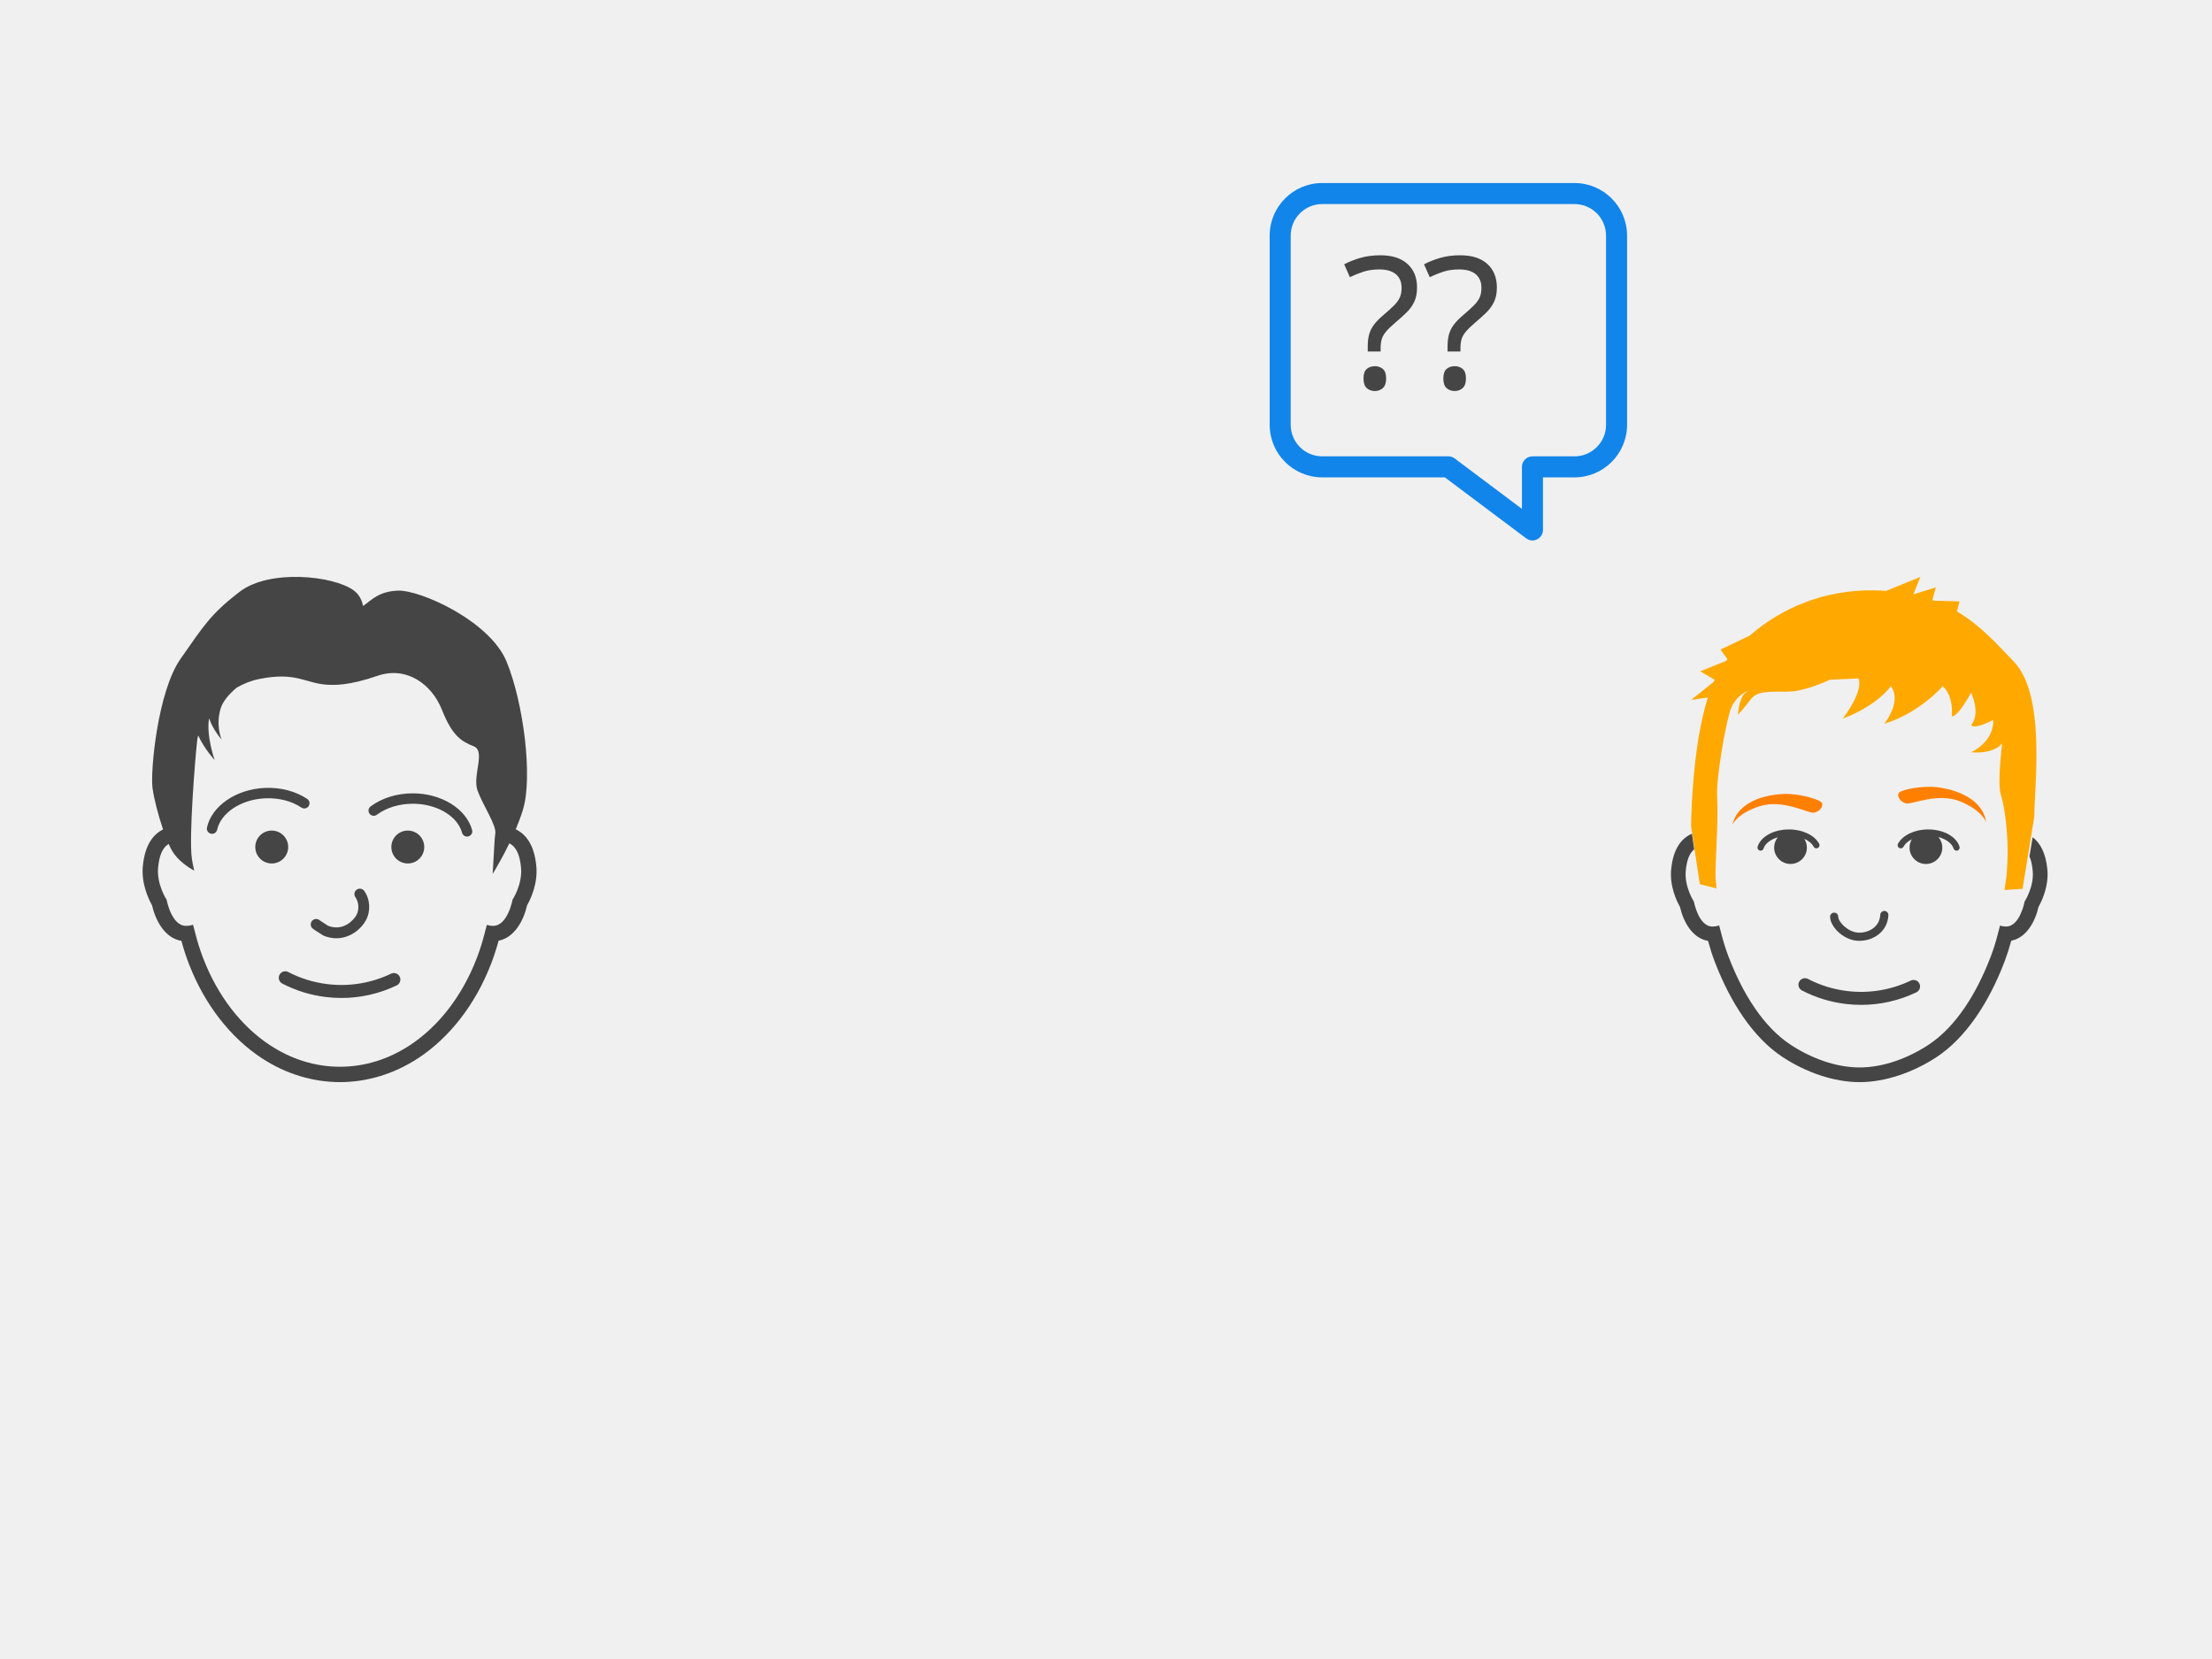
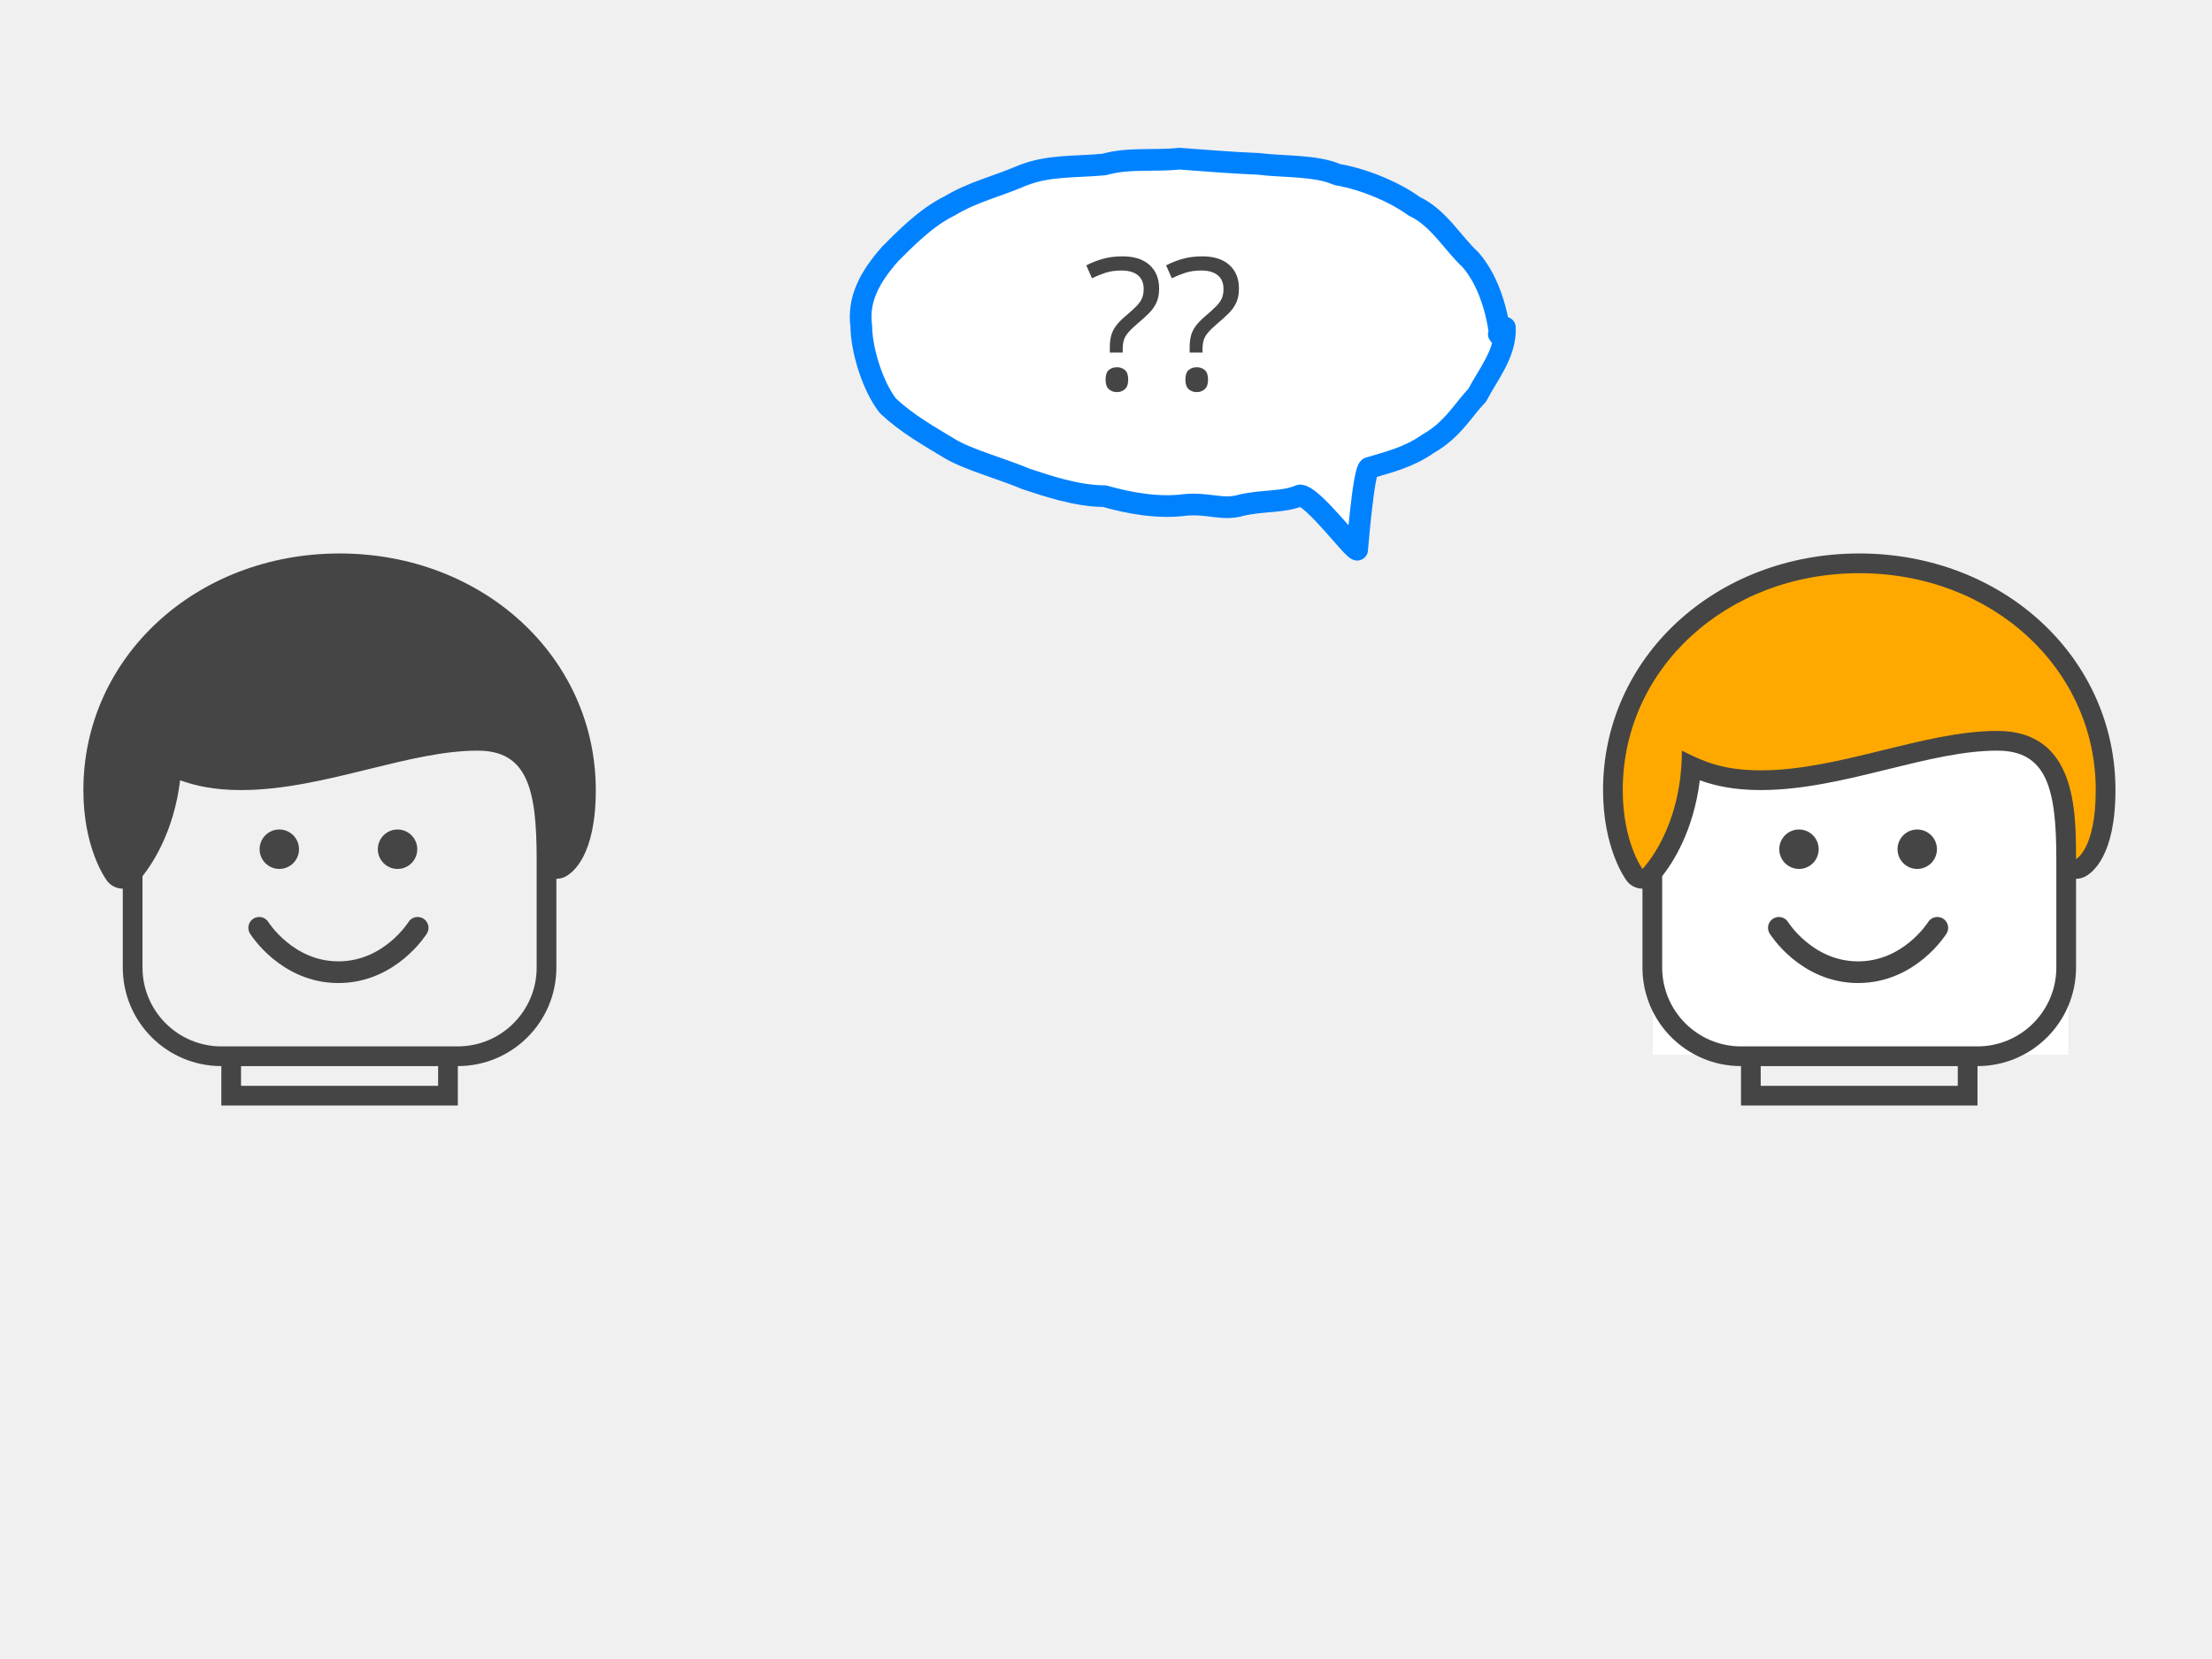
<svg xmlns="http://www.w3.org/2000/svg" height="1080mm" width="1440mm" viewBox="0 0 5102.362 3826.772" id="svg2" version="1.1">
  <defs id="defs8">
    <clipPath clipPathUnits="userSpaceOnUse" id="clipPath63023-5">
      <g transform="matrix(1.042551,0,0,1.042551,6771.497,-514.2543)" id="g63025-4" style="display:inline;opacity:0.488;fill-rule:evenodd">
        <path style="fill:#fce0ce;fill-opacity:1" d="m -61,-4224 q -1442,0 -2338,935 -920,959 -1064,2698 l -9,47 q -3,489 123,1131 63,321 127,544 l 38,178 q 54,225 130,455 242,738 618,1260 501,501 796,727 272,208 457,247 233,49 626,152 310,74 533,74 14,0 28,0 l 452,-85 322,25 119,-6 q 728,-228 1165,-591 166,-138 321,-321 l 247,-315 q 94,-123 391,-1053 l 277,-905 q 54,-206 101,-498 96,-585 68,-1018 l -9,-47 q 6,-1809 -1027,-2771 -466,-433 -1111,-653 -617,-210 -1347,-210 l -31,0 q -2,0 -3,0 z" id="path63027-6" />
      </g>
    </clipPath>
    <clipPath clipPathUnits="userSpaceOnUse" id="clipPath63023-5-3">
      <g transform="matrix(1.042551,0,0,1.042551,6771.497,-514.2543)" id="g63025-4-6" style="display:inline;opacity:0.488;fill-rule:evenodd">
        <path style="fill:#fce0ce;fill-opacity:1" d="m -61,-4224 q -1442,0 -2338,935 -920,959 -1064,2698 l -9,47 q -3,489 123,1131 63,321 127,544 l 38,178 q 54,225 130,455 242,738 618,1260 501,501 796,727 272,208 457,247 233,49 626,152 310,74 533,74 14,0 28,0 l 452,-85 322,25 119,-6 q 728,-228 1165,-591 166,-138 321,-321 l 247,-315 q 94,-123 391,-1053 l 277,-905 q 54,-206 101,-498 96,-585 68,-1018 l -9,-47 q 6,-1809 -1027,-2771 -466,-433 -1111,-653 -617,-210 -1347,-210 l -31,0 q -2,0 -3,0 z" id="path63027-6-7" />
      </g>
    </clipPath>
  </defs>
-   <g id="g3247" transform="matrix(12.94911,0,0,12.94911,135.8341,1265.931)" style="fill:#454545;fill-opacity:1">
-     <path id="path3235" d="m 83.401,63.508 c -0.626,2.761 -2.264,5.747 -5.077,6.302 -0.358,1.328 -0.777,2.63 -1.246,3.879 -0.034,0.089 -0.151,0.381 -0.151,0.381 C 74.174,81.174 69.566,87.104 63.951,90.768 59.706,93.536 54.906,95 50.07,95 45.211,95 40.392,93.523 36.132,90.729 30.551,87.069 25.967,81.16 23.222,74.091 L 23.179,73.983 C 23.146,73.902 23.114,73.822 23.083,73.74 22.607,72.48 22.185,71.171 21.824,69.836 18.921,69.358 17.237,66.316 16.6,63.507 15.968,62.389 14.653,59.636 14.955,56.51 c 0.366,-3.796 1.867,-5.663 3.605,-6.516 -0.872,-2.549 -1.636,-5.528 -1.884,-7.4 -0.4,-3.021 0.926,-17.2 4.987,-22.981 4.061,-5.781 5.303,-7.964 10.583,-11.993 5.278,-4.027 16.652,-2.853 20.261,-0.22 0.956,0.698 1.458,1.687 1.678,2.788 1.53,-1.069 2.77,-2.598 6.195,-2.739 3.946,-0.163 16.397,5.382 19.379,12.668 2.983,7.286 4.709,20.503 2.891,26.405 -0.356,1.156 -0.795,2.32 -1.269,3.444 1.763,0.839 3.295,2.706 3.665,6.545 0.302,3.125 -1.013,5.879 -1.645,6.997 z M 80.244,52.467 c -1.189,2.449 -2.382,4.475 -2.977,5.446 0.262,-3.955 0.318,-6.324 0.468,-7.157 0.267,-1.485 -2.169,-4.992 -3.15,-7.669 -0.98,-2.678 1.504,-7.044 -0.699,-7.913 -2.203,-0.869 -3.836,-1.894 -5.651,-6.491 -1.815,-4.598 -6.328,-7.84 -11.487,-6.056 -5.158,1.785 -7.776,1.644 -8.897,1.583 -3.962,-0.213 -5.498,-2.358 -12.132,-1.028 -1.477,0.296 -2.828,0.842 -4.04,1.547 -1.343,1.118 -2.477,2.422 -2.868,3.727 -0.93,3.112 0.183,5.514 0.183,5.514 0,0 -1.48,-1.586 -2.235,-3.764 -0.563,2.992 0.982,7.414 0.982,7.414 0,0 -1.814,-1.932 -2.926,-4.382 -0.092,0.344 -0.157,0.67 -0.19,0.971 -0.368,3.354 -1.487,17.17 -0.94,20.95 0.089,0.616 0.237,1.362 0.42,2.186 -0.961,-0.544 -2.903,-1.793 -3.913,-3.5 -0.206,-0.349 -0.421,-0.786 -0.638,-1.274 -1.152,0.698 -1.679,2.137 -1.878,4.201 -0.29,2.999 1.507,5.727 1.507,5.727 0,0 0.859,4.665 3.443,4.665 0.477,0 0.899,-0.073 1.272,-0.205 0.139,0.553 0.278,1.106 0.429,1.648 0.367,1.431 0.805,2.821 1.312,4.162 0.042,0.112 0.088,0.22 0.132,0.33 2.555,6.579 6.725,11.972 11.861,15.341 3.724,2.443 7.954,3.822 12.437,3.822 4.464,0 8.675,-1.368 12.386,-3.789 5.166,-3.37 9.359,-8.786 11.921,-15.397 0.046,-0.119 0.095,-0.234 0.14,-0.354 0.497,-1.321 0.927,-2.689 1.289,-4.095 0.15,-0.536 0.287,-1.084 0.426,-1.631 0.341,0.105 0.718,0.167 1.141,0.167 2.584,0 3.443,-4.665 3.443,-4.665 0,0 1.797,-2.729 1.507,-5.727 -0.21,-2.176 -0.788,-3.655 -2.078,-4.304 z m -20.07,25.304 c 0.576,-0.277 0.819,-0.969 0.542,-1.546 -0.277,-0.576 -0.969,-0.819 -1.546,-0.542 -3.5,1.682 -7.398,2.328 -11.276,1.868 -2.474,-0.294 -4.841,-1.021 -7.033,-2.161 -0.569,-0.296 -1.267,-0.074 -1.562,0.493 -0.295,0.567 -0.074,1.267 0.493,1.561 2.441,1.269 5.075,2.079 7.828,2.405 0.904,0.107 1.808,0.161 2.71,0.161 3.404,10e-4 6.763,-0.758 9.844,-2.239 z M 37.916,50.19 c -1.619,0 -2.931,1.312 -2.931,2.93 0,1.619 1.312,2.931 2.931,2.931 1.618,0 2.931,-1.312 2.931,-2.931 0,-1.619 -1.313,-2.93 -2.931,-2.93 z m 24.237,0 c -1.619,0 -2.931,1.312 -2.931,2.93 0,1.619 1.312,2.931 2.931,2.931 1.619,0 2.93,-1.312 2.93,-2.931 0,-1.619 -1.311,-2.93 -2.93,-2.93 z M 28.19,50.043 c 0.677,-3.032 4.254,-5.385 8.503,-5.595 2.436,-0.12 4.745,0.465 6.508,1.645 0.425,0.285 1.001,0.171 1.286,-0.255 0.284,-0.425 0.171,-1.001 -0.255,-1.286 -2.092,-1.4 -4.803,-2.096 -7.631,-1.956 -5.067,0.25 -9.366,3.212 -10.221,7.043 -0.112,0.5 0.203,0.995 0.703,1.107 0.068,0.015 0.136,0.023 0.203,0.023 0.425,-10e-4 0.807,-0.294 0.904,-0.726 z m 44.771,1.186 c 0.493,-0.136 0.784,-0.646 0.648,-1.14 -1.042,-3.784 -5.481,-6.531 -10.555,-6.531 -2.832,0 -5.505,0.827 -7.526,2.329 -0.411,0.305 -0.496,0.886 -0.191,1.297 0.306,0.411 0.886,0.496 1.297,0.191 1.703,-1.266 3.983,-1.963 6.42,-1.963 4.255,0 7.942,2.174 8.767,5.169 0.113,0.411 0.486,0.681 0.893,0.681 0.082,0 0.164,-0.011 0.247,-0.033 z M 54.697,66.164 c 0.875,-1.643 0.753,-3.741 -0.304,-5.22 -0.31,-0.434 -0.912,-0.534 -1.346,-0.224 -0.434,0.31 -0.534,0.913 -0.224,1.346 0.516,0.723 0.79,2.029 0.171,3.191 -0.444,0.833 -2.312,2.949 -5.029,1.9 -1.114,-0.696 -1.554,-1.021 -1.557,-1.024 -0.427,-0.32 -1.031,-0.234 -1.351,0.192 -0.32,0.426 -0.234,1.031 0.192,1.351 0.02,0.015 0.513,0.383 1.77,1.165 0.047,0.029 0.096,0.054 0.147,0.075 0.793,0.322 1.552,0.459 2.264,0.459 2.55,0 4.498,-1.768 5.267,-3.211 z" style="fill:#454545;fill-opacity:1" />
+   <rect style="opacity:1;fill:#ffffff;fill-opacity:1;stroke:none;stroke-width:50;stroke-linecap:round;stroke-linejoin:round;stroke-miterlimit:4;stroke-dasharray:none;stroke-dashoffset:0;stroke-opacity:1" id="rect4397" width="958.544" height="848.185" x="3812.569" y="1584.915" />
+   <g transform="translate(3505.391,-1210.728)" id="g4385">
+     <path id="path4387" d="m 773.407,2521.543 c -190.186,0 -383.508,96.077 -481.334,262.34 -73.392,123.797 -93.231,284.212 -33.066,417.251 5.868,10.169 15.501,32.382 29.224,20.918 25.159,-23.124 40.241,-55.318 55.334,-85.472 24.606,-55.226 36.628,-115.496 39.31,-175.73 94.035,49.05 204.505,43.328 305.712,24.819 142.747,-25.11 281.428,-79.893 427.927,-77.284 52.074,2.686 103.639,32.625 123.613,81.906 30.693,63.812 27.628,136.089 29.968,204.866 7.797,15.771 26.191,3.314 31.866,-7.513 39.702,-59.064 37.024,-134.483 33.409,-202.584 -14.794,-164.76 -120.977,-314.676 -266.066,-391.693 -90.133,-49.258 -193.386,-73.185 -295.897,-71.826 z" style="opacity:1;fill:#ffa900;fill-opacity:1;stroke:none;stroke-width:15;stroke-linecap:round;stroke-linejoin:round;stroke-miterlimit:4;stroke-dasharray:none;stroke-dashoffset:0;stroke-opacity:1" />
+     <path style="fill:#454545;fill-opacity:1;stroke:none" d="m 1283.364,3237.813 c 6.948,0 13.912,-1.593 20.327,-4.802 16.559,-8.283 70.59,-47.176 70.59,-199.856 0,-306.033 -259.591,-545.756 -590.985,-545.756 -331.394,0 -590.985,239.723 -590.985,545.756 0,131.362 48.765,201.352 54.326,208.9 7.858,10.668 19.975,17.374 33.182,18.371 1.141,0.085 2.281,0.128 3.416,0.128 l -0.003,0 0,181.919 c 0,125.588 101.768,227.398 227.303,227.398 l 0,90.959 545.524,0 0,-90.959 c 125.535,0 227.302,-101.81 227.302,-227.398 0,0 0,-204.658 0,-204.658 z m -272.765,477.536 -454.604,0 0,-45.48 454.604,0 0,45.48 z m 227.302,-272.878 c 0,100.311 -81.573,181.919 -181.842,181.919 l -545.524,0 c -100.269,0 -181.842,-81.608 -181.842,-181.919 l 0,-210.685 c 23.771,-29.924 72.37,-103.598 86.812,-221.239 35.416,12.888 79.172,22.607 140.49,22.607 98.071,0 197.369,-24.416 293.394,-48.028 89.786,-22.079 174.595,-42.931 252.13,-42.931 114.647,0 136.381,87.911 136.381,250.138 l 0,250.138 z m 45.461,-250.138 c 0,-112.345 0,-295.618 -181.842,-295.618 -169.145,0 -363.683,90.959 -545.524,90.959 -90.921,0 -136.382,-22.74 -181.842,-45.48 0,181.918 -90.921,272.878 -90.921,272.878 0,0 -45.46,-61.713 -45.46,-181.918 0,-280.539 239.644,-500.276 545.524,-500.276 305.882,0 545.524,219.737 545.524,500.276 0,136.439 -45.46,159.179 -45.46,159.179 z" id="path4389" />
+     <path style="fill:#454545;fill-opacity:1;stroke:none" d="m 962.489,3169.594 a 45.46,45.48 0 0 1 -45.461,45.48 45.46,45.48 0 0 1 -45.46,-45.48 45.46,45.48 0 0 1 45.46,-45.48 45.46,45.48 0 0 1 45.461,45.48 z" id="path4391" />
+     <path style="fill:#454545;fill-opacity:1;stroke:none" d="m 689.727,3169.594 a 45.46,45.48 0 0 1 -45.46,45.48 45.46,45.48 0 0 1 -45.461,-45.48 45.46,45.48 0 0 1 45.461,-45.48 45.46,45.48 0 0 1 45.46,45.48 z" id="path4393" />
+     <path id="path4395" d="m 597.902,3350.915 c 0,0 63.426,102.353 182.743,102.353 119.317,0 182.743,-102.353 182.743,-102.353" style="fill:none;fill-opacity:1;fill-rule:evenodd;stroke:#454545;stroke-width:50;stroke-linecap:round;stroke-linejoin:round;stroke-miterlimit:4;stroke-dasharray:none;stroke-opacity:1" />
  </g>
-   <g id="g3201" transform="matrix(-0.7166432,0,0,0.7166432,4999.468,257.0451)">
-     <g style="fill:#1185e9;fill-opacity:1" transform="matrix(67.66874,0,0,67.66874,1739.156,95.11802)" id="g3270">
-       <g style="fill:#1185e9;fill-opacity:1" id="g3254">
-         <path style="fill:#1185e9;fill-opacity:1" d="m 14.5,16 c 1.379,0 2.5,-1.122 2.5,-2.5 l 0,-9 C 17,3.122 15.879,2 14.5,2 L 2.5,2 C 1.121,2 0,3.122 0,4.5 l 0,9 C 0,14.878 1.121,16 2.5,16 l 1.5,0 0,2.5 c 0,0.189 0.107,0.362 0.276,0.447 C 4.347,18.982 4.424,19 4.5,19 4.606,19 4.712,18.966 4.8,18.9 L 8.667,16 14.5,16 Z M 8.2,15.1 5,17.5 5,15.5 C 5,15.224 4.776,15 4.5,15 l -2,0 C 1.673,15 1,14.327 1,13.5 l 0,-9 C 1,3.673 1.673,3 2.5,3 l 12,0 C 15.327,3 16,3.673 16,4.5 l 0,9 c 0,0.827 -0.673,1.5 -1.5,1.5 l -6,0 c -0.109,0 -0.214,0.035 -0.3,0.1 z" id="path3256" />
-       </g>
-     </g>
-     <text id="text3277" y="891.619" x="-2314.268" style="font-style:normal;font-weight:normal;font-size:131.565px;line-height:125%;font-family:sans-serif;letter-spacing:0px;word-spacing:0px;fill:#454545;fill-opacity:1;stroke:none;stroke-width:1px;stroke-linecap:butt;stroke-linejoin:miter;stroke-opacity:1" xml:space="preserve" transform="scale(-1,1)">
-       <tspan style="font-style:normal;font-variant:normal;font-weight:500;font-stretch:normal;font-size:592.042px;font-family:'Futura PT';-inkscape-font-specification:'Futura PT Medium';text-align:center;text-anchor:middle;fill:#454545;fill-opacity:1" y="891.619" x="-2314.268" id="tspan3279">??</tspan>
-     </text>
+   <g id="g4294" transform="translate(-1e-5,-1210.728)">
+     <path style="opacity:1;fill:#454545;fill-opacity:1;stroke:none;stroke-width:15;stroke-linecap:round;stroke-linejoin:round;stroke-miterlimit:4;stroke-dasharray:none;stroke-dashoffset:0;stroke-opacity:1" d="m 773.407,2521.543 c -190.186,0 -383.508,96.077 -481.334,262.34 -73.392,123.797 -93.231,284.212 -33.066,417.251 5.868,10.169 15.501,32.382 29.224,20.918 25.159,-23.124 40.241,-55.318 55.334,-85.472 24.606,-55.226 36.628,-115.496 39.31,-175.73 94.035,49.05 204.505,43.328 305.712,24.819 142.747,-25.11 281.428,-79.893 427.927,-77.284 52.074,2.686 103.639,32.625 123.613,81.906 30.693,63.812 27.628,136.089 29.968,204.866 7.797,15.771 26.191,3.314 31.866,-7.513 39.702,-59.064 37.024,-134.483 33.409,-202.584 -14.794,-164.76 -120.977,-314.676 -266.066,-391.693 -90.133,-49.258 -193.386,-73.185 -295.897,-71.826 z" id="path3455" />
+     <path id="path4470-3" d="m 1283.364,3237.813 c 6.948,0 13.912,-1.593 20.327,-4.802 16.559,-8.283 70.59,-47.176 70.59,-199.856 0,-306.033 -259.591,-545.756 -590.985,-545.756 -331.394,0 -590.985,239.723 -590.985,545.756 0,131.362 48.765,201.352 54.326,208.9 7.858,10.668 19.975,17.374 33.182,18.371 1.141,0.085 2.281,0.128 3.416,0.128 l -0.003,0 0,181.919 c 0,125.588 101.768,227.398 227.303,227.398 l 0,90.959 545.524,0 0,-90.959 c 125.535,0 227.302,-101.81 227.302,-227.398 0,0 0,-204.658 0,-204.658 z m -272.765,477.536 -454.604,0 0,-45.48 454.604,0 0,45.48 z m 227.302,-272.878 c 0,100.311 -81.573,181.919 -181.842,181.919 l -545.524,0 c -100.269,0 -181.842,-81.608 -181.842,-181.919 l 0,-210.685 c 23.771,-29.924 72.37,-103.598 86.812,-221.239 35.416,12.888 79.172,22.607 140.49,22.607 98.071,0 197.369,-24.416 293.394,-48.028 89.786,-22.079 174.595,-42.931 252.13,-42.931 114.647,0 136.381,87.911 136.381,250.138 l 0,250.138 z m 45.461,-250.138 c 0,-112.345 0,-295.618 -181.842,-295.618 -169.145,0 -363.683,90.959 -545.524,90.959 -90.921,0 -136.382,-22.74 -181.842,-45.48 0,181.918 -90.921,272.878 -90.921,272.878 0,0 -45.46,-61.713 -45.46,-181.918 0,-280.539 239.644,-500.276 545.524,-500.276 305.882,0 545.524,219.737 545.524,500.276 0,136.439 -45.46,159.179 -45.46,159.179 z" style="fill:#454545;fill-opacity:1;stroke:none" />
+     <path id="path5132" d="m 962.489,3169.594 a 45.46,45.48 0 0 1 -45.461,45.48 45.46,45.48 0 0 1 -45.46,-45.48 45.46,45.48 0 0 1 45.46,-45.48 45.46,45.48 0 0 1 45.461,45.48 z" style="fill:#454545;fill-opacity:1;stroke:none" />
+     <path id="path4476" d="m 689.727,3169.594 a 45.46,45.48 0 0 1 -45.46,45.48 45.46,45.48 0 0 1 -45.461,-45.48 45.46,45.48 0 0 1 45.461,-45.48 45.46,45.48 0 0 1 45.46,45.48 z" style="fill:#454545;fill-opacity:1;stroke:none" />
+     <path style="fill:none;fill-opacity:1;fill-rule:evenodd;stroke:#454545;stroke-width:50;stroke-linecap:round;stroke-linejoin:round;stroke-miterlimit:4;stroke-dasharray:none;stroke-opacity:1" d="m 597.902,3350.915 c 0,0 63.426,102.353 182.743,102.353 119.317,0 182.743,-102.353 182.743,-102.353" id="path4188" />
  </g>
-   <path style="fill:#ffa900;fill-opacity:1" d="m 3900.842,1906.283 c 0,-14.607 2.214,-182.337 38.575,-297.325 l -38.575,5.503 52.004,-41.618 c 0.712,-1.632 1.463,-3.237 2.201,-4.83 l -33.266,-19.644 60.019,-24.008 c 0.971,-1.295 1.968,-2.577 2.952,-3.872 l -16.212,-22.117 c 0,0 43.121,-20.473 67.646,-32.36 71,-62.233 170.695,-106.17 286.357,-104.254 9.634,0.155 18.893,0.596 27.892,1.217 l 79.223,-32.269 -16.109,40.311 51.589,-16.122 -7.679,29.161 c 1.515,0.531 3.082,1.049 4.584,1.606 l 57.908,1.476 -5.827,23.283 c 53.635,31.635 91.563,74.509 131.175,115.713 74.704,77.708 47.161,288.843 47.161,357.577 l -27.09,166.513 c -13.855,0.945 -27.737,1.891 -41.644,2.771 5.309,-37.915 4.752,-26.856 6.643,-63.697 3.069,-59.825 -5.97,-128.494 -14.943,-155.403 -8.974,-26.895 2.991,-119.533 2.991,-119.533 0,0 -14.892,25.056 -71.725,20.926 56.834,-28.669 50.812,-74.704 50.812,-74.704 0,0 -42.033,23.205 -50.812,11.952 23.062,-26.688 0,-74.704 0,-74.704 0,0 -29.032,54.775 -44.48,54.775 3.872,-52.094 -21.275,-69.718 -21.275,-69.718 0,0 -50.113,60.058 -134.477,86.668 42.875,-58.426 14.943,-86.668 14.943,-86.668 0,0 -28.993,43.664 -110.573,74.716 51.667,-70.612 35.856,-92.651 35.856,-92.651 l -65.743,2.991 c 0,0 -50.799,23.917 -86.668,26.895 -35.856,2.991 -77.695,-5.982 -95.629,17.935 -17.934,23.904 -29.887,35.856 -29.887,35.856 0,0 2.991,-41.839 17.934,-50.799 14.943,-8.961 -23.904,2.991 -35.856,41.839 -11.952,38.86 -32.878,158.381 -29.887,200.206 2.991,41.839 -2.862,124.338 -3.833,170.631 -0.246,11.654 0.699,24.681 2.37,38.731 -12.897,-3.069 -25.769,-6.293 -38.55,-9.79" id="path3257" />
-   <path style="fill:#ff7f00;fill-opacity:1" d="m 4581.409,1896.92 c -6.034,-44.208 -50.541,-72.657 -111.427,-80.841 -34.768,-4.662 -86.254,5.361 -90.475,13.558 -4.208,8.197 5.374,21.664 18.232,23.749 12.845,2.085 73.305,-25.859 124.596,-4.519 51.304,21.353 59.074,48.054 59.074,48.054 z" id="path3264" />
-   <path style="fill:#ff7f00;fill-opacity:1" d="m 4058.873,1859.692 c 52.91,-16.963 110.806,15.966 123.794,14.969 12.975,-0.984 23.658,-13.61 20.149,-22.117 -3.509,-8.521 -53.972,-22.842 -89.012,-21.107 -61.353,3.03 -108.086,27.633 -117.811,71.181 -0.013,0 9.984,-25.963 62.881,-42.926 z" id="path3262" />
-   <path id="path10741" style="fill:#454545;fill-opacity:1" d="m 4688.654,1931.249 c 16.717,12.6 30.145,35.131 33.901,74.056 3.729,38.692 -12.548,72.787 -20.369,86.617 -7.756,34.173 -28.035,71.142 -62.855,78.006 -4.429,16.432 -9.621,32.567 -15.435,48.028 -0.414,1.101 -1.865,4.713 -1.865,4.713 -34.082,87.938 -86.345,170.916 -155.856,216.263 -52.535,34.289 -116.736,57.196 -176.613,57.196 -60.149,0 -124.597,-23.049 -177.325,-57.637 -69.084,-45.309 -121.061,-128.028 -155.053,-215.538 l -0.531,-1.347 c -0.401,-0.997 -0.803,-1.994 -1.191,-3.004 -5.892,-15.604 -11.123,-31.803 -15.591,-48.326 -35.934,-5.918 -56.795,-43.574 -64.681,-78.342 -7.821,-13.83 -24.098,-47.925 -20.369,-86.63 4.765,-49.349 25.018,-72.36 47.886,-82.149 l 5.283,36.024 c -11.654,9.362 -17.235,26.183 -19.476,49.362 -3.587,37.125 18.66,70.897 18.66,70.897 0,0 10.631,57.753 42.629,57.753 1.787,0 3.483,-0.104 5.141,-0.259 0.531,-0.052 1.062,-0.117 1.58,-0.194 1.127,-0.142 2.227,-0.324 3.302,-0.544 0.544,-0.104 1.088,-0.207 1.619,-0.337 1.411,-0.35 2.797,-0.725 4.105,-1.191 1.722,6.837 3.445,13.687 5.309,20.395 4.545,17.714 9.971,34.924 16.238,51.525 0.518,1.386 1.101,2.719 1.632,4.092 31.622,81.45 78.472,157.772 142.052,199.481 46.099,30.236 103.243,52.094 158.756,52.094 55.254,0 112.165,-21.716 158.109,-51.693 63.956,-41.722 111.078,-118.329 142.79,-200.168 0.57,-1.463 1.178,-2.901 1.735,-4.377 6.151,-16.355 11.473,-33.279 15.953,-50.696 1.865,-6.643 3.561,-13.428 5.27,-20.188 4.221,1.308 8.883,2.059 14.127,2.059 31.997,0 42.629,-57.753 42.629,-57.753 0,0 22.247,-33.771 18.66,-70.897 -1.23,-13.104 -3.6,-24.137 -7.511,-32.994 z m -492.455,15.124 c -10.476,-19.812 -38.446,-33.124 -69.615,-33.124 -35.222,0 -64.966,16.303 -72.334,39.65 -1.191,3.781 0.906,7.808 4.675,9 0.712,0.22 1.437,0.324 2.163,0.324 3.043,0 5.866,-1.955 6.837,-5.011 3.613,-11.434 16.355,-20.952 32.917,-25.911 -5.296,6.5 -8.469,14.775 -8.469,23.813 0,20.861 16.912,37.773 37.773,37.773 20.848,0 37.76,-16.912 37.76,-37.773 0,-7.459 -2.188,-14.399 -5.931,-20.252 9.893,4.48 17.611,10.8 21.534,18.219 1.852,3.496 6.19,4.843 9.686,2.991 3.522,-1.852 4.856,-6.19 3.004,-9.699 z m 323.78,6.526 c -7.368,-23.347 -37.112,-39.65 -72.334,-39.65 -31.169,0 -59.139,13.312 -69.602,33.137 -1.852,3.496 -0.505,7.834 2.991,9.686 3.509,1.865 7.847,0.505 9.686,-2.991 3.613,-6.837 10.476,-12.729 19.268,-17.119 -3.315,5.62 -5.27,12.159 -5.27,19.165 0,20.861 16.912,37.773 37.773,37.773 20.861,0 37.76,-16.912 37.76,-37.773 0,-9.31 -3.38,-17.818 -8.974,-24.396 17.585,4.765 31.259,14.594 35.014,26.507 0.971,3.056 3.794,5.011 6.837,5.011 0.712,0 1.437,-0.104 2.15,-0.324 3.794,-1.217 5.892,-5.244 4.7,-9.025 z m -184.098,200.219 c 12.185,-10.722 19.113,-25.238 20.032,-41.981 0.298,-5.193 -3.691,-9.621 -8.87,-9.906 -5.205,-0.233 -9.621,3.691 -9.906,8.87 -0.66,11.758 -5.257,21.483 -13.687,28.915 -9.828,8.65 -24.034,13.234 -38.006,12.224 -22.855,-1.632 -45.192,-24.409 -45.192,-36.698 0,-5.193 -4.208,-9.401 -9.401,-9.401 -5.193,0 -9.401,4.208 -9.401,9.401 0,22.467 29.498,53.092 62.661,55.461 1.683,0.117 3.38,0.181 5.063,0.181 17.222,0 34.393,-6.215 46.708,-17.067 z" />
-   <path style="fill:#454545;fill-opacity:1" d="m 4420.448,2288.916 c 7.459,-3.587 10.605,-12.548 7.019,-20.019 -3.587,-7.459 -12.548,-10.605 -20.019,-7.018 -45.322,21.78 -95.797,30.145 -146.014,24.189 -32.036,-3.807 -62.687,-13.221 -91.071,-27.983 -7.368,-3.833 -16.407,-0.958 -20.227,6.384 -3.82,7.342 -0.958,16.407 6.384,20.213 31.609,16.433 65.717,26.921 101.366,31.143 11.706,1.385 23.412,2.085 35.092,2.085 44.079,0.013 87.575,-9.816 127.471,-28.993 z" id="path10704" />
+   <path id="path6165" d="m 3471.368,755.628 c 2.131,60.021 -39.198,108.21 -64.287,156.635 -30.679,30.936 -55.575,78.753 -111.75,110.569 -46.856,32.722 -90.624,42.422 -137.418,56.551 -13.056,6.384 -27.944,196.794 -27.353,188.412 -7.907,2.673 -101.908,-123.796 -131.714,-125.001 -39.554,16.797 -83.163,10.517 -135.27,22.475 -43.729,12.952 -75.267,-5.596 -129.507,-0.665 -61.909,8.336 -127.643,-3.671 -186.463,-20.106 -64.141,-0.362 -132.796,-23.89 -180.106,-39.438 -55.266,-23.369 -134.228,-44.914 -175.917,-69.756 -50.795,-30.747 -99.365,-57.969 -143.206,-98.933 -36.255,-46.004 -61.464,-131.579 -61.58,-182.917 -8.276,-60.787 16.774,-111.232 66.259,-167.466 33.952,-33.97 82.873,-84.415 136.638,-110.604 55.694,-33.324 105.059,-43.407 169.002,-70.665 60.287,-23.824 117.086,-18.759 188.354,-25.313 55.859,-16.061 115.919,-7.157 173.312,-13.415 55.611,3.973 117.389,9.423 182.04,11.95 55.013,7.142 133.273,2.856 182.046,24.683 65.47,11.191 136.044,42.607 177.851,73.352 55.458,25.166 91.161,88.448 129.258,122.641 38.423,43.935 59.391,108.349 67.72,168.534 -5.181,6.585 0.183,5.123 8.215,2.853" style="opacity:1;fill:#ffffff;fill-opacity:1;stroke:#0082ff;stroke-width:50;stroke-linecap:round;stroke-linejoin:round;stroke-miterlimit:4;stroke-dasharray:none;stroke-dashoffset:0;stroke-opacity:1" />
+   <text id="text3277" y="898.496" x="2721.498" style="font-style:normal;font-weight:normal;font-size:94.285px;line-height:125%;font-family:sans-serif;letter-spacing:0px;word-spacing:0px;fill:#454545;fill-opacity:1;stroke:none;stroke-width:1px;stroke-linecap:butt;stroke-linejoin:miter;stroke-opacity:1" xml:space="preserve">
+     <tspan style="font-style:normal;font-variant:normal;font-weight:500;font-stretch:normal;font-size:424.283px;font-family:'Futura PT';-inkscape-font-specification:'Futura PT Medium';text-align:center;text-anchor:middle;fill:#454545;fill-opacity:1" y="898.496" x="2721.498" id="tspan3279">??</tspan>
+   </text>
</svg>
